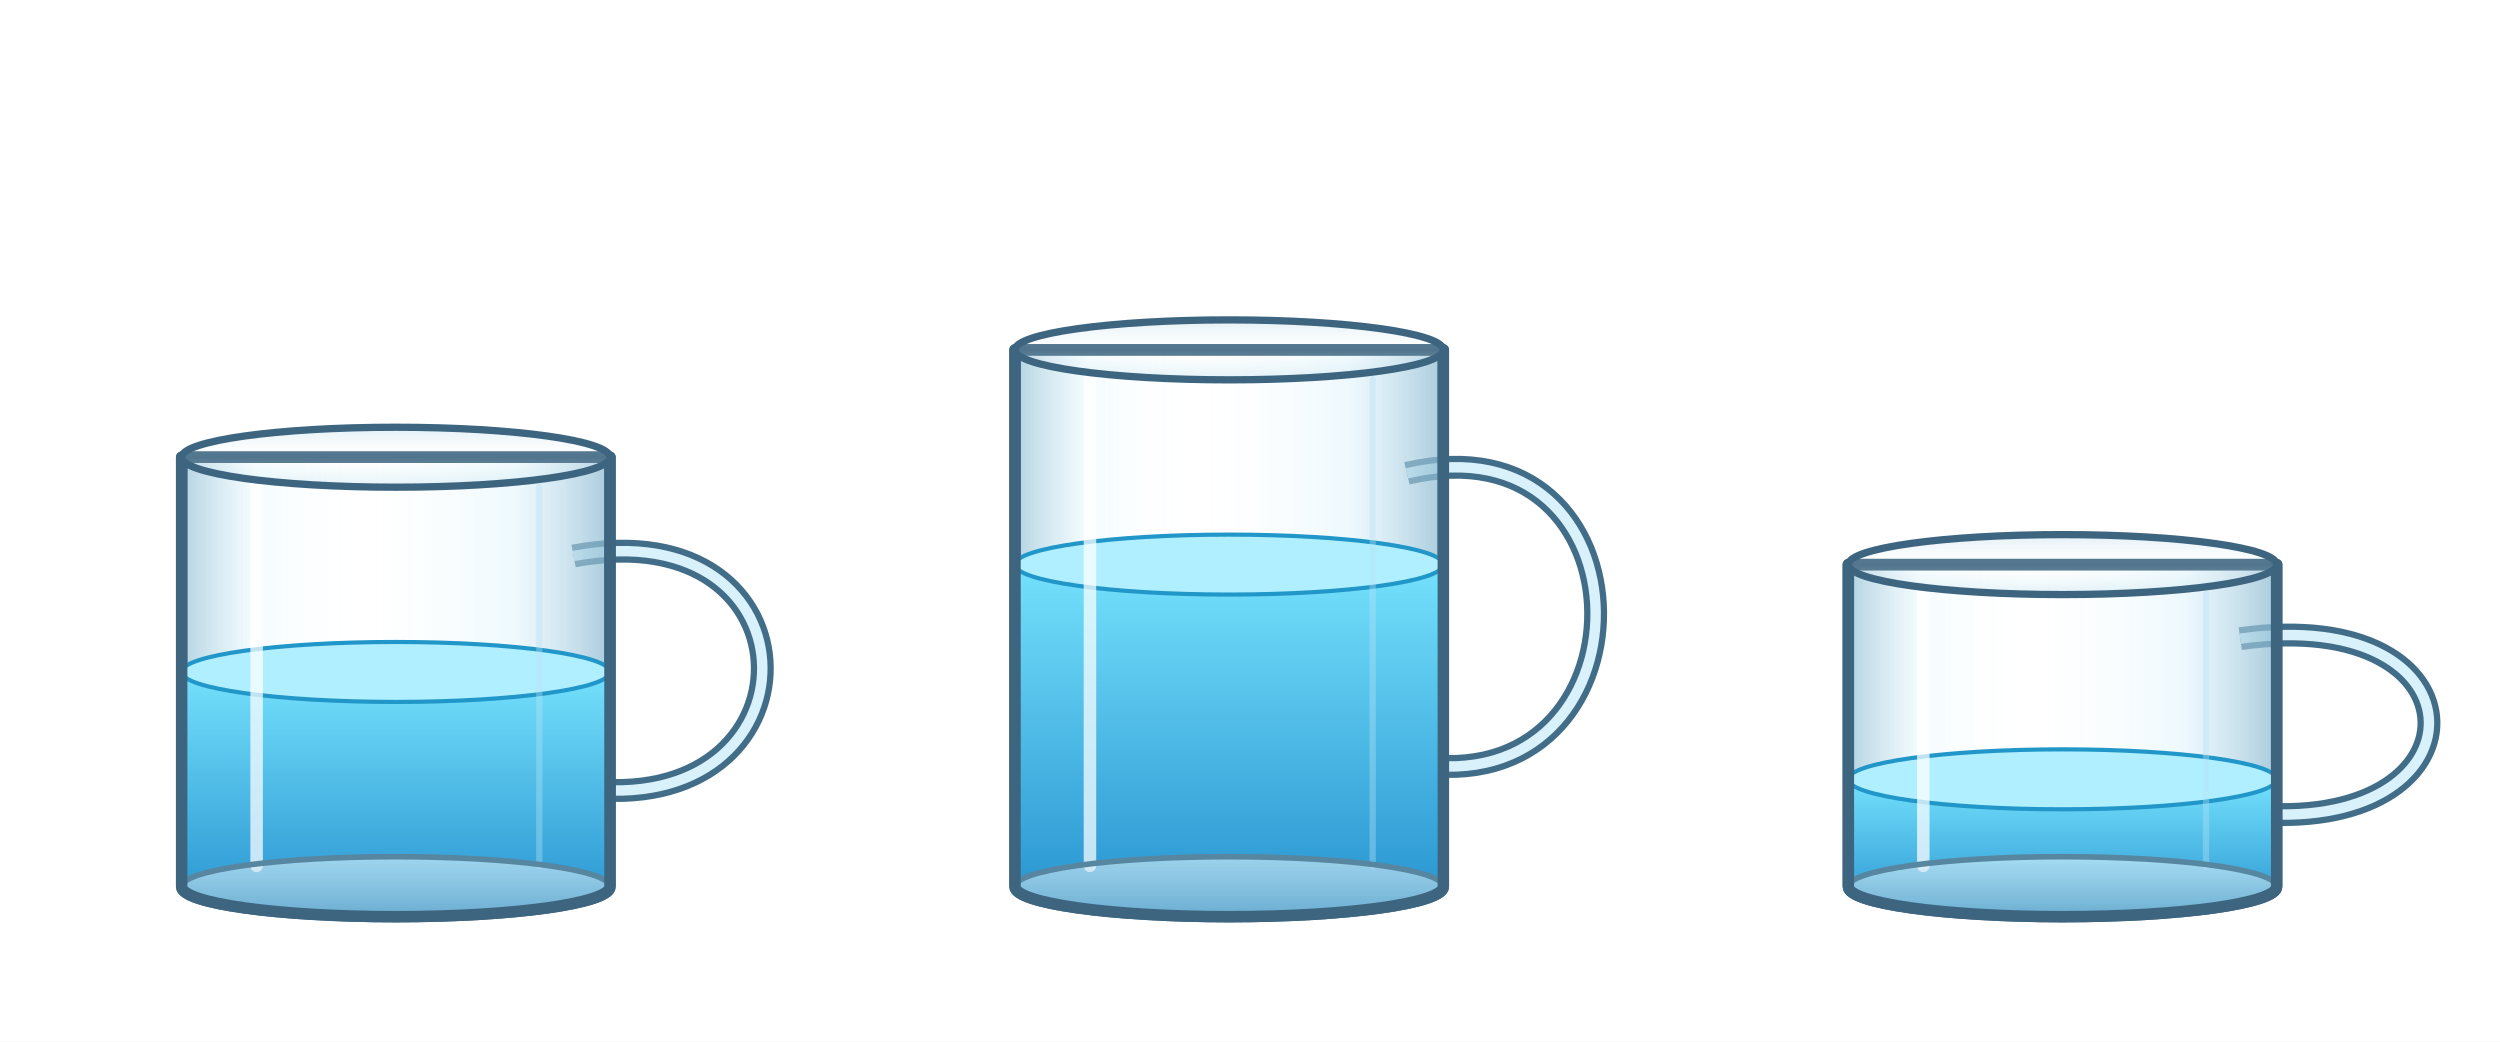
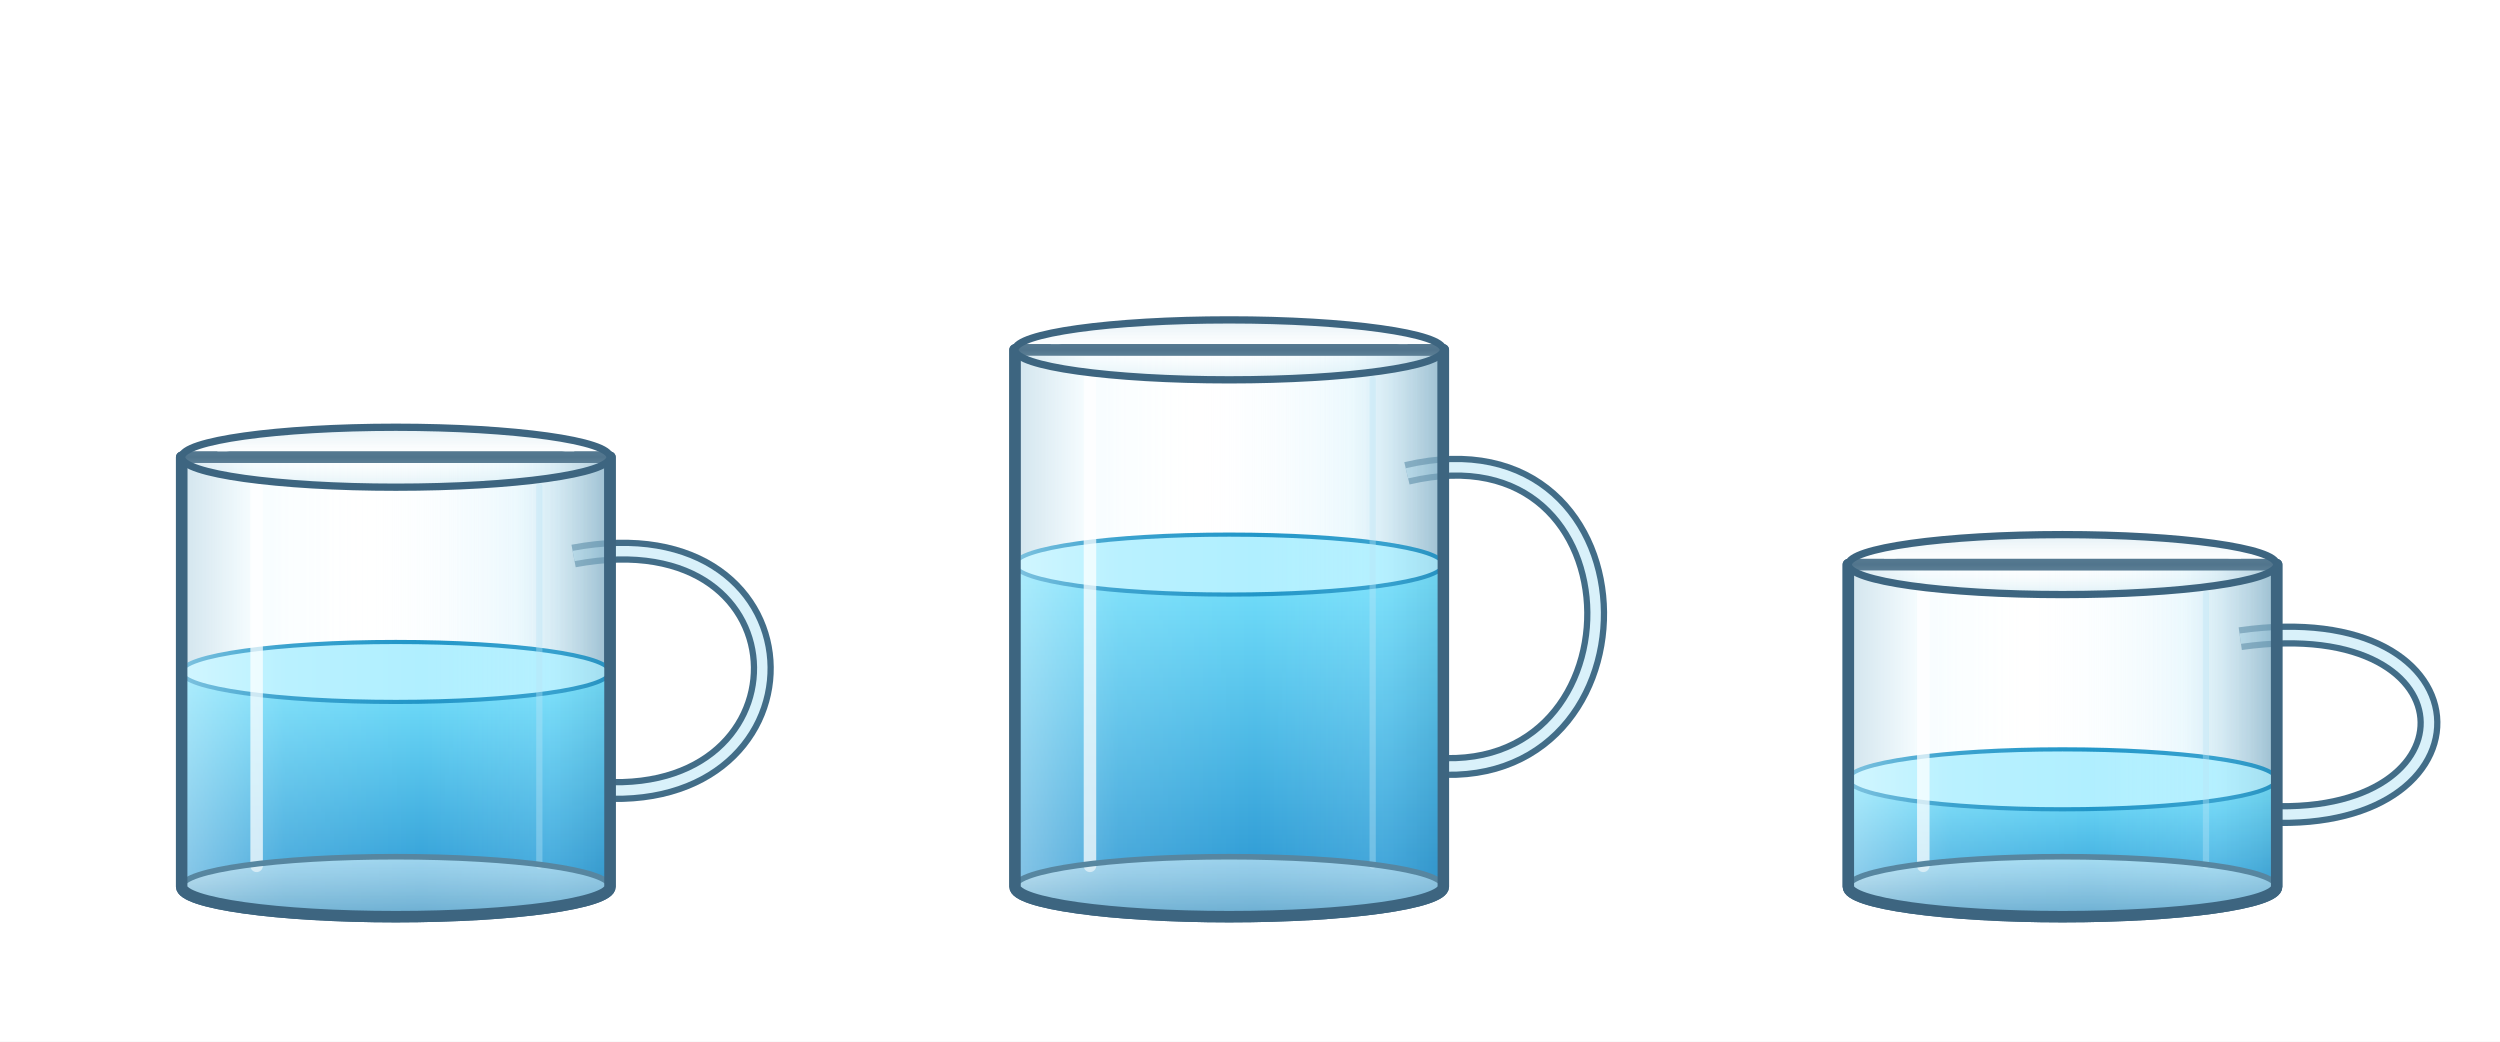
<svg xmlns="http://www.w3.org/2000/svg" width="1200" height="500" viewBox="0 0 1200 500">
  <defs>
    <linearGradient id="glass">
      <stop stop-color="#91bfd5" stop-opacity=".7" />
      <stop offset=".17" stop-color="#eafaff" stop-opacity=".5" />
      <stop offset=".43" stop-color="white" stop-opacity=".12" />
      <stop offset=".78" stop-color="#d8f2fc" stop-opacity=".45" />
      <stop offset="1" stop-color="#8bb9d0" stop-opacity=".75" />
    </linearGradient>
    <linearGradient id="water" x2="0" y2="1">
      <stop stop-color="#74e1fc" />
      <stop offset="1" stop-color="#238fce" />
    </linearGradient>
    <linearGradient id="baseGlass" x2="0" y2="1">
      <stop stop-color="#f1fcff" stop-opacity=".55" />
      <stop offset="1" stop-color="#86b8d0" stop-opacity=".7" />
    </linearGradient>
    <linearGradient id="rim" x2="0" y2="1">
      <stop stop-color="#9cc9dc" stop-opacity=".3" />
      <stop offset=".5" stop-color="white" stop-opacity=".1" />
      <stop offset="1" stop-color="#bce0ed" stop-opacity=".45" />
    </linearGradient>
+     <linearGradient id="brillo">
+       <stop stop-color="white" stop-opacity=".42" />
+       <stop offset=".24" stop-color="white" stop-opacity=".12" />
+       <stop offset=".56" stop-color="white" stop-opacity="0" />
+       <stop offset=".86" stop-color="#d6f5ff" stop-opacity=".12" />
+       <stop offset="1" stop-color="#456f89" stop-opacity=".14" />
+     </linearGradient>
  </defs>
  <rect width="1200" height="500" fill="white" />
  <defs>
    <clipPath id="body0">
      <path d="M87.203,425.608 L87.203,423.461 L87.203,421.314 L87.203,419.166 L87.203,417.019 L87.203,414.872 L87.203,412.725 L87.203,410.577 L87.203,408.43 L87.203,406.283 L87.203,404.135 L87.203,401.988 L87.203,399.841 L87.203,397.693 L87.203,395.546 L87.203,393.399 L87.203,391.252 L87.203,389.104 L87.203,386.957 L87.203,384.81 L87.203,382.662 L87.203,380.515 L87.203,378.368 L87.203,376.221 L87.203,374.073 L87.203,371.926 L87.203,369.779 L87.203,367.631 L87.203,365.484 L87.203,363.337 L87.203,361.189 L87.203,359.042 L87.203,356.895 L87.203,354.748 L87.203,352.6 L87.203,350.453 L87.203,348.306 L87.203,346.158 L87.203,344.011 L87.203,341.864 L87.203,339.716 L87.203,337.569 L87.203,335.422 L87.203,333.274 L87.203,331.127 L87.203,328.98 L87.203,326.833 L87.203,324.685 L87.203,322.538 L87.203,320.391 L87.203,318.243 L87.203,316.096 L87.203,313.949 L87.203,311.802 L87.203,309.654 L87.203,307.507 L87.203,305.36 L87.203,303.212 L87.203,301.065 L87.203,298.918 L87.203,296.771 L87.203,294.623 L87.203,292.476 L87.203,290.329 L87.203,288.181 L87.203,286.034 L87.203,283.887 L87.203,281.739 L87.203,279.592 L87.203,277.445 L87.203,275.298 L87.203,273.15 L87.203,271.003 L87.203,268.856 L87.203,266.708 L87.203,264.561 L87.203,262.414 L87.203,260.266 L87.203,258.119 L87.203,255.972 L87.203,253.825 L87.203,251.677 L87.203,249.53 L87.203,247.383 L87.203,245.235 L87.203,243.088 L87.203,240.941 L87.203,238.793 L87.203,236.646 L87.203,234.499 L87.203,232.351 L87.203,230.204 L87.203,228.057 L87.203,225.91 L87.203,223.762 L87.203,221.615 L87.203,219.468 L292.797,219.468 L292.797,221.615 L292.797,223.762 L292.797,225.91 L292.797,228.057 L292.797,230.204 L292.797,232.351 L292.797,234.499 L292.797,236.646 L292.797,238.793 L292.797,240.941 L292.797,243.088 L292.797,245.235 L292.797,247.383 L292.797,249.53 L292.797,251.677 L292.797,253.825 L292.797,255.972 L292.797,258.119 L292.797,260.266 L292.797,262.414 L292.797,264.561 L292.797,266.708 L292.797,268.856 L292.797,271.003 L292.797,273.15 L292.797,275.298 L292.797,277.445 L292.797,279.592 L292.797,281.739 L292.797,283.887 L292.797,286.034 L292.797,288.181 L292.797,290.329 L292.797,292.476 L292.797,294.623 L292.797,296.771 L292.797,298.918 L292.797,301.065 L292.797,303.212 L292.797,305.36 L292.797,307.507 L292.797,309.654 L292.797,311.802 L292.797,313.949 L292.797,316.096 L292.797,318.243 L292.797,320.391 L292.797,322.538 L292.797,324.685 L292.797,326.833 L292.797,328.98 L292.797,331.127 L292.797,333.274 L292.797,335.422 L292.797,337.569 L292.797,339.716 L292.797,341.864 L292.797,344.011 L292.797,346.158 L292.797,348.306 L292.797,350.453 L292.797,352.6 L292.797,354.748 L292.797,356.895 L292.797,359.042 L292.797,361.189 L292.797,363.337 L292.797,365.484 L292.797,367.631 L292.797,369.779 L292.797,371.926 L292.797,374.073 L292.797,376.221 L292.797,378.368 L292.797,380.515 L292.797,382.662 L292.797,384.81 L292.797,386.957 L292.797,389.104 L292.797,391.252 L292.797,393.399 L292.797,395.546 L292.797,397.693 L292.797,399.841 L292.797,401.988 L292.797,404.135 L292.797,406.283 L292.797,408.43 L292.797,410.577 L292.797,412.725 L292.797,414.872 L292.797,417.019 L292.797,419.166 L292.797,421.314 L292.797,423.461 L292.797,425.608 A102.797,14.392 0 0 1 87.203,425.608 Z" />
    </clipPath>
  </defs>
  <path d="M275.322,266.88 C395.594,244.205 395.594,394.687 278.406,378.196" fill="none" stroke="#426d88" stroke-width="11" />
  <path d="M275.322,266.88 C395.594,244.205 395.594,394.687 278.406,378.196" fill="none" stroke="#d9f1fa" stroke-width="5" />
  <path d="M87.203,425.608 L87.203,423.461 L87.203,421.314 L87.203,419.166 L87.203,417.019 L87.203,414.872 L87.203,412.725 L87.203,410.577 L87.203,408.43 L87.203,406.283 L87.203,404.135 L87.203,401.988 L87.203,399.841 L87.203,397.693 L87.203,395.546 L87.203,393.399 L87.203,391.252 L87.203,389.104 L87.203,386.957 L87.203,384.81 L87.203,382.662 L87.203,380.515 L87.203,378.368 L87.203,376.221 L87.203,374.073 L87.203,371.926 L87.203,369.779 L87.203,367.631 L87.203,365.484 L87.203,363.337 L87.203,361.189 L87.203,359.042 L87.203,356.895 L87.203,354.748 L87.203,352.6 L87.203,350.453 L87.203,348.306 L87.203,346.158 L87.203,344.011 L87.203,341.864 L87.203,339.716 L87.203,337.569 L87.203,335.422 L87.203,333.274 L87.203,331.127 L87.203,328.98 L87.203,326.833 L87.203,324.685 L87.203,322.538 L87.203,320.391 L87.203,318.243 L87.203,316.096 L87.203,313.949 L87.203,311.802 L87.203,309.654 L87.203,307.507 L87.203,305.36 L87.203,303.212 L87.203,301.065 L87.203,298.918 L87.203,296.771 L87.203,294.623 L87.203,292.476 L87.203,290.329 L87.203,288.181 L87.203,286.034 L87.203,283.887 L87.203,281.739 L87.203,279.592 L87.203,277.445 L87.203,275.298 L87.203,273.15 L87.203,271.003 L87.203,268.856 L87.203,266.708 L87.203,264.561 L87.203,262.414 L87.203,260.266 L87.203,258.119 L87.203,255.972 L87.203,253.825 L87.203,251.677 L87.203,249.53 L87.203,247.383 L87.203,245.235 L87.203,243.088 L87.203,240.941 L87.203,238.793 L87.203,236.646 L87.203,234.499 L87.203,232.351 L87.203,230.204 L87.203,228.057 L87.203,225.91 L87.203,223.762 L87.203,221.615 L87.203,219.468 L292.797,219.468 L292.797,221.615 L292.797,223.762 L292.797,225.91 L292.797,228.057 L292.797,230.204 L292.797,232.351 L292.797,234.499 L292.797,236.646 L292.797,238.793 L292.797,240.941 L292.797,243.088 L292.797,245.235 L292.797,247.383 L292.797,249.53 L292.797,251.677 L292.797,253.825 L292.797,255.972 L292.797,258.119 L292.797,260.266 L292.797,262.414 L292.797,264.561 L292.797,266.708 L292.797,268.856 L292.797,271.003 L292.797,273.15 L292.797,275.298 L292.797,277.445 L292.797,279.592 L292.797,281.739 L292.797,283.887 L292.797,286.034 L292.797,288.181 L292.797,290.329 L292.797,292.476 L292.797,294.623 L292.797,296.771 L292.797,298.918 L292.797,301.065 L292.797,303.212 L292.797,305.36 L292.797,307.507 L292.797,309.654 L292.797,311.802 L292.797,313.949 L292.797,316.096 L292.797,318.243 L292.797,320.391 L292.797,322.538 L292.797,324.685 L292.797,326.833 L292.797,328.98 L292.797,331.127 L292.797,333.274 L292.797,335.422 L292.797,337.569 L292.797,339.716 L292.797,341.864 L292.797,344.011 L292.797,346.158 L292.797,348.306 L292.797,350.453 L292.797,352.6 L292.797,354.748 L292.797,356.895 L292.797,359.042 L292.797,361.189 L292.797,363.337 L292.797,365.484 L292.797,367.631 L292.797,369.779 L292.797,371.926 L292.797,374.073 L292.797,376.221 L292.797,378.368 L292.797,380.515 L292.797,382.662 L292.797,384.81 L292.797,386.957 L292.797,389.104 L292.797,391.252 L292.797,393.399 L292.797,395.546 L292.797,397.693 L292.797,399.841 L292.797,401.988 L292.797,404.135 L292.797,406.283 L292.797,408.43 L292.797,410.577 L292.797,412.725 L292.797,414.872 L292.797,417.019 L292.797,419.166 L292.797,421.314 L292.797,423.461 L292.797,425.608 A102.797,14.392 0 0 1 87.203,425.608 Z" fill="url(#glass)" stroke="#3d6580" stroke-width="5.5" stroke-linejoin="round" />
  <g clip-path="url(#body0)">
    <rect x="0" y="322.538" width="400" height="121.462" fill="url(#water)" />
    <ellipse cx="190" cy="322.538" rx="102.797" ry="14.392" fill="#b0efff" stroke="#2196c8" stroke-width="2" />
    <path d="M123.182 231.468 L123.182 415.608" stroke="white" stroke-opacity=".72" stroke-width="6" stroke-linecap="round" />
    <path d="M258.874 233.468 L258.874 415.608" stroke="#b5e3f6" stroke-opacity=".38" stroke-width="3" stroke-linecap="round" />
  </g>
+   <g aria-hidden="true" clip-path="url(#body0)">
+     <rect x="87.203" y="219.468" width="205.594" height="220.532" fill="url(#brillo)" />
+   </g>
+   <path d="M105.706,216.589 A86.35,9.354 0 0 1 274.294,216.589" fill="none" stroke="white" stroke-opacity=".9" stroke-width="2.8" stroke-linecap="round" />
  <ellipse data-base="true" cx="190" cy="425.608" rx="102.797" ry="14.392" fill="url(#baseGlass)" stroke="#5786a0" stroke-width="2.7" />
  <path d="M87.203,425.608 L87.203,423.461 L87.203,421.314 L87.203,419.166 L87.203,417.019 L87.203,414.872 L87.203,412.725 L87.203,410.577 L87.203,408.43 L87.203,406.283 L87.203,404.135 L87.203,401.988 L87.203,399.841 L87.203,397.693 L87.203,395.546 L87.203,393.399 L87.203,391.252 L87.203,389.104 L87.203,386.957 L87.203,384.81 L87.203,382.662 L87.203,380.515 L87.203,378.368 L87.203,376.221 L87.203,374.073 L87.203,371.926 L87.203,369.779 L87.203,367.631 L87.203,365.484 L87.203,363.337 L87.203,361.189 L87.203,359.042 L87.203,356.895 L87.203,354.748 L87.203,352.6 L87.203,350.453 L87.203,348.306 L87.203,346.158 L87.203,344.011 L87.203,341.864 L87.203,339.716 L87.203,337.569 L87.203,335.422 L87.203,333.274 L87.203,331.127 L87.203,328.98 L87.203,326.833 L87.203,324.685 L87.203,322.538 L87.203,320.391 L87.203,318.243 L87.203,316.096 L87.203,313.949 L87.203,311.802 L87.203,309.654 L87.203,307.507 L87.203,305.36 L87.203,303.212 L87.203,301.065 L87.203,298.918 L87.203,296.771 L87.203,294.623 L87.203,292.476 L87.203,290.329 L87.203,288.181 L87.203,286.034 L87.203,283.887 L87.203,281.739 L87.203,279.592 L87.203,277.445 L87.203,275.298 L87.203,273.15 L87.203,271.003 L87.203,268.856 L87.203,266.708 L87.203,264.561 L87.203,262.414 L87.203,260.266 L87.203,258.119 L87.203,255.972 L87.203,253.825 L87.203,251.677 L87.203,249.53 L87.203,247.383 L87.203,245.235 L87.203,243.088 L87.203,240.941 L87.203,238.793 L87.203,236.646 L87.203,234.499 L87.203,232.351 L87.203,230.204 L87.203,228.057 L87.203,225.91 L87.203,223.762 L87.203,221.615 L87.203,219.468 L292.797,219.468 L292.797,221.615 L292.797,223.762 L292.797,225.91 L292.797,228.057 L292.797,230.204 L292.797,232.351 L292.797,234.499 L292.797,236.646 L292.797,238.793 L292.797,240.941 L292.797,243.088 L292.797,245.235 L292.797,247.383 L292.797,249.53 L292.797,251.677 L292.797,253.825 L292.797,255.972 L292.797,258.119 L292.797,260.266 L292.797,262.414 L292.797,264.561 L292.797,266.708 L292.797,268.856 L292.797,271.003 L292.797,273.15 L292.797,275.298 L292.797,277.445 L292.797,279.592 L292.797,281.739 L292.797,283.887 L292.797,286.034 L292.797,288.181 L292.797,290.329 L292.797,292.476 L292.797,294.623 L292.797,296.771 L292.797,298.918 L292.797,301.065 L292.797,303.212 L292.797,305.36 L292.797,307.507 L292.797,309.654 L292.797,311.802 L292.797,313.949 L292.797,316.096 L292.797,318.243 L292.797,320.391 L292.797,322.538 L292.797,324.685 L292.797,326.833 L292.797,328.98 L292.797,331.127 L292.797,333.274 L292.797,335.422 L292.797,337.569 L292.797,339.716 L292.797,341.864 L292.797,344.011 L292.797,346.158 L292.797,348.306 L292.797,350.453 L292.797,352.6 L292.797,354.748 L292.797,356.895 L292.797,359.042 L292.797,361.189 L292.797,363.337 L292.797,365.484 L292.797,367.631 L292.797,369.779 L292.797,371.926 L292.797,374.073 L292.797,376.221 L292.797,378.368 L292.797,380.515 L292.797,382.662 L292.797,384.81 L292.797,386.957 L292.797,389.104 L292.797,391.252 L292.797,393.399 L292.797,395.546 L292.797,397.693 L292.797,399.841 L292.797,401.988 L292.797,404.135 L292.797,406.283 L292.797,408.43 L292.797,410.577 L292.797,412.725 L292.797,414.872 L292.797,417.019 L292.797,419.166 L292.797,421.314 L292.797,423.461 L292.797,425.608 A102.797,14.392 0 0 1 87.203,425.608 Z" fill="none" stroke="#3d6580" stroke-width="5.5" stroke-linejoin="round" />
  <ellipse cx="190" cy="219.468" rx="102.797" ry="14.392" fill="url(#rim)" stroke="#3d6580" stroke-width="3.5" />
  <defs>
    <clipPath id="body1">
      <path d="M487.203,425.608 L487.203,422.924 L487.203,420.24 L487.203,417.556 L487.203,414.872 L487.203,412.188 L487.203,409.504 L487.203,406.82 L487.203,404.135 L487.203,401.451 L487.203,398.767 L487.203,396.083 L487.203,393.399 L487.203,390.715 L487.203,388.031 L487.203,385.346 L487.203,382.662 L487.203,379.978 L487.203,377.294 L487.203,374.61 L487.203,371.926 L487.203,369.242 L487.203,366.558 L487.203,363.874 L487.203,361.189 L487.203,358.505 L487.203,355.821 L487.203,353.137 L487.203,350.453 L487.203,347.769 L487.203,345.085 L487.203,342.401 L487.203,339.716 L487.203,337.032 L487.203,334.348 L487.203,331.664 L487.203,328.98 L487.203,326.296 L487.203,323.612 L487.203,320.928 L487.203,318.243 L487.203,315.559 L487.203,312.875 L487.203,310.191 L487.203,307.507 L487.203,304.823 L487.203,302.139 L487.203,299.455 L487.203,296.771 L487.203,294.086 L487.203,291.402 L487.203,288.718 L487.203,286.034 L487.203,283.35 L487.203,280.666 L487.203,277.982 L487.203,275.298 L487.203,272.613 L487.203,269.929 L487.203,267.245 L487.203,264.561 L487.203,261.877 L487.203,259.193 L487.203,256.509 L487.203,253.825 L487.203,251.14 L487.203,248.456 L487.203,245.772 L487.203,243.088 L487.203,240.404 L487.203,237.72 L487.203,235.036 L487.203,232.351 L487.203,229.667 L487.203,226.983 L487.203,224.299 L487.203,221.615 L487.203,218.931 L487.203,216.247 L487.203,213.563 L487.203,210.879 L487.203,208.194 L487.203,205.51 L487.203,202.826 L487.203,200.142 L487.203,197.458 L487.203,194.774 L487.203,192.09 L487.203,189.405 L487.203,186.721 L487.203,184.037 L487.203,181.353 L487.203,178.669 L487.203,175.985 L487.203,173.301 L487.203,170.617 L487.203,167.933 L692.797,167.933 L692.797,170.617 L692.797,173.301 L692.797,175.985 L692.797,178.669 L692.797,181.353 L692.797,184.037 L692.797,186.721 L692.797,189.405 L692.797,192.09 L692.797,194.774 L692.797,197.458 L692.797,200.142 L692.797,202.826 L692.797,205.51 L692.797,208.194 L692.797,210.879 L692.797,213.563 L692.797,216.247 L692.797,218.931 L692.797,221.615 L692.797,224.299 L692.797,226.983 L692.797,229.667 L692.797,232.351 L692.797,235.036 L692.797,237.72 L692.797,240.404 L692.797,243.088 L692.797,245.772 L692.797,248.456 L692.797,251.14 L692.797,253.825 L692.797,256.509 L692.797,259.193 L692.797,261.877 L692.797,264.561 L692.797,267.245 L692.797,269.929 L692.797,272.613 L692.797,275.298 L692.797,277.982 L692.797,280.666 L692.797,283.35 L692.797,286.034 L692.797,288.718 L692.797,291.402 L692.797,294.086 L692.797,296.771 L692.797,299.455 L692.797,302.139 L692.797,304.823 L692.797,307.507 L692.797,310.191 L692.797,312.875 L692.797,315.559 L692.797,318.243 L692.797,320.928 L692.797,323.612 L692.797,326.296 L692.797,328.98 L692.797,331.664 L692.797,334.348 L692.797,337.032 L692.797,339.716 L692.797,342.401 L692.797,345.085 L692.797,347.769 L692.797,350.453 L692.797,353.137 L692.797,355.821 L692.797,358.505 L692.797,361.189 L692.797,363.874 L692.797,366.558 L692.797,369.242 L692.797,371.926 L692.797,374.61 L692.797,377.294 L692.797,379.978 L692.797,382.662 L692.797,385.346 L692.797,388.031 L692.797,390.715 L692.797,393.399 L692.797,396.083 L692.797,398.767 L692.797,401.451 L692.797,404.135 L692.797,406.82 L692.797,409.504 L692.797,412.188 L692.797,414.872 L692.797,417.556 L692.797,420.24 L692.797,422.924 L692.797,425.608 A102.797,14.392 0 0 1 487.203,425.608 Z" />
    </clipPath>
  </defs>
  <path d="M675.322,227.198 C795.594,198.854 795.594,386.957 678.406,366.343" fill="none" stroke="#426d88" stroke-width="11" />
  <path d="M675.322,227.198 C795.594,198.854 795.594,386.957 678.406,366.343" fill="none" stroke="#d9f1fa" stroke-width="5" />
  <path d="M487.203,425.608 L487.203,422.924 L487.203,420.24 L487.203,417.556 L487.203,414.872 L487.203,412.188 L487.203,409.504 L487.203,406.82 L487.203,404.135 L487.203,401.451 L487.203,398.767 L487.203,396.083 L487.203,393.399 L487.203,390.715 L487.203,388.031 L487.203,385.346 L487.203,382.662 L487.203,379.978 L487.203,377.294 L487.203,374.61 L487.203,371.926 L487.203,369.242 L487.203,366.558 L487.203,363.874 L487.203,361.189 L487.203,358.505 L487.203,355.821 L487.203,353.137 L487.203,350.453 L487.203,347.769 L487.203,345.085 L487.203,342.401 L487.203,339.716 L487.203,337.032 L487.203,334.348 L487.203,331.664 L487.203,328.98 L487.203,326.296 L487.203,323.612 L487.203,320.928 L487.203,318.243 L487.203,315.559 L487.203,312.875 L487.203,310.191 L487.203,307.507 L487.203,304.823 L487.203,302.139 L487.203,299.455 L487.203,296.771 L487.203,294.086 L487.203,291.402 L487.203,288.718 L487.203,286.034 L487.203,283.35 L487.203,280.666 L487.203,277.982 L487.203,275.298 L487.203,272.613 L487.203,269.929 L487.203,267.245 L487.203,264.561 L487.203,261.877 L487.203,259.193 L487.203,256.509 L487.203,253.825 L487.203,251.14 L487.203,248.456 L487.203,245.772 L487.203,243.088 L487.203,240.404 L487.203,237.72 L487.203,235.036 L487.203,232.351 L487.203,229.667 L487.203,226.983 L487.203,224.299 L487.203,221.615 L487.203,218.931 L487.203,216.247 L487.203,213.563 L487.203,210.879 L487.203,208.194 L487.203,205.51 L487.203,202.826 L487.203,200.142 L487.203,197.458 L487.203,194.774 L487.203,192.09 L487.203,189.405 L487.203,186.721 L487.203,184.037 L487.203,181.353 L487.203,178.669 L487.203,175.985 L487.203,173.301 L487.203,170.617 L487.203,167.933 L692.797,167.933 L692.797,170.617 L692.797,173.301 L692.797,175.985 L692.797,178.669 L692.797,181.353 L692.797,184.037 L692.797,186.721 L692.797,189.405 L692.797,192.09 L692.797,194.774 L692.797,197.458 L692.797,200.142 L692.797,202.826 L692.797,205.51 L692.797,208.194 L692.797,210.879 L692.797,213.563 L692.797,216.247 L692.797,218.931 L692.797,221.615 L692.797,224.299 L692.797,226.983 L692.797,229.667 L692.797,232.351 L692.797,235.036 L692.797,237.72 L692.797,240.404 L692.797,243.088 L692.797,245.772 L692.797,248.456 L692.797,251.14 L692.797,253.825 L692.797,256.509 L692.797,259.193 L692.797,261.877 L692.797,264.561 L692.797,267.245 L692.797,269.929 L692.797,272.613 L692.797,275.298 L692.797,277.982 L692.797,280.666 L692.797,283.35 L692.797,286.034 L692.797,288.718 L692.797,291.402 L692.797,294.086 L692.797,296.771 L692.797,299.455 L692.797,302.139 L692.797,304.823 L692.797,307.507 L692.797,310.191 L692.797,312.875 L692.797,315.559 L692.797,318.243 L692.797,320.928 L692.797,323.612 L692.797,326.296 L692.797,328.98 L692.797,331.664 L692.797,334.348 L692.797,337.032 L692.797,339.716 L692.797,342.401 L692.797,345.085 L692.797,347.769 L692.797,350.453 L692.797,353.137 L692.797,355.821 L692.797,358.505 L692.797,361.189 L692.797,363.874 L692.797,366.558 L692.797,369.242 L692.797,371.926 L692.797,374.61 L692.797,377.294 L692.797,379.978 L692.797,382.662 L692.797,385.346 L692.797,388.031 L692.797,390.715 L692.797,393.399 L692.797,396.083 L692.797,398.767 L692.797,401.451 L692.797,404.135 L692.797,406.82 L692.797,409.504 L692.797,412.188 L692.797,414.872 L692.797,417.556 L692.797,420.24 L692.797,422.924 L692.797,425.608 A102.797,14.392 0 0 1 487.203,425.608 Z" fill="url(#glass)" stroke="#3d6580" stroke-width="5.5" stroke-linejoin="round" />
  <g clip-path="url(#body1)">
    <rect x="400" y="271.003" width="400" height="172.997" fill="url(#water)" />
    <ellipse cx="590" cy="271.003" rx="102.797" ry="14.392" fill="#b0efff" stroke="#2196c8" stroke-width="2" />
    <path d="M523.182 179.933 L523.182 415.608" stroke="white" stroke-opacity=".72" stroke-width="6" stroke-linecap="round" />
    <path d="M658.874 181.933 L658.874 415.608" stroke="#b5e3f6" stroke-opacity=".38" stroke-width="3" stroke-linecap="round" />
  </g>
+   <g aria-hidden="true" clip-path="url(#body1)">
+     <rect x="487.203" y="167.933" width="205.594" height="272.067" fill="url(#brillo)" />
+   </g>
+   <path d="M505.706,165.054 A86.35,9.354 0 0 1 674.294,165.054" fill="none" stroke="white" stroke-opacity=".9" stroke-width="2.8" stroke-linecap="round" />
  <ellipse data-base="true" cx="590" cy="425.608" rx="102.797" ry="14.392" fill="url(#baseGlass)" stroke="#5786a0" stroke-width="2.7" />
  <path d="M487.203,425.608 L487.203,422.924 L487.203,420.24 L487.203,417.556 L487.203,414.872 L487.203,412.188 L487.203,409.504 L487.203,406.82 L487.203,404.135 L487.203,401.451 L487.203,398.767 L487.203,396.083 L487.203,393.399 L487.203,390.715 L487.203,388.031 L487.203,385.346 L487.203,382.662 L487.203,379.978 L487.203,377.294 L487.203,374.61 L487.203,371.926 L487.203,369.242 L487.203,366.558 L487.203,363.874 L487.203,361.189 L487.203,358.505 L487.203,355.821 L487.203,353.137 L487.203,350.453 L487.203,347.769 L487.203,345.085 L487.203,342.401 L487.203,339.716 L487.203,337.032 L487.203,334.348 L487.203,331.664 L487.203,328.98 L487.203,326.296 L487.203,323.612 L487.203,320.928 L487.203,318.243 L487.203,315.559 L487.203,312.875 L487.203,310.191 L487.203,307.507 L487.203,304.823 L487.203,302.139 L487.203,299.455 L487.203,296.771 L487.203,294.086 L487.203,291.402 L487.203,288.718 L487.203,286.034 L487.203,283.35 L487.203,280.666 L487.203,277.982 L487.203,275.298 L487.203,272.613 L487.203,269.929 L487.203,267.245 L487.203,264.561 L487.203,261.877 L487.203,259.193 L487.203,256.509 L487.203,253.825 L487.203,251.14 L487.203,248.456 L487.203,245.772 L487.203,243.088 L487.203,240.404 L487.203,237.72 L487.203,235.036 L487.203,232.351 L487.203,229.667 L487.203,226.983 L487.203,224.299 L487.203,221.615 L487.203,218.931 L487.203,216.247 L487.203,213.563 L487.203,210.879 L487.203,208.194 L487.203,205.51 L487.203,202.826 L487.203,200.142 L487.203,197.458 L487.203,194.774 L487.203,192.09 L487.203,189.405 L487.203,186.721 L487.203,184.037 L487.203,181.353 L487.203,178.669 L487.203,175.985 L487.203,173.301 L487.203,170.617 L487.203,167.933 L692.797,167.933 L692.797,170.617 L692.797,173.301 L692.797,175.985 L692.797,178.669 L692.797,181.353 L692.797,184.037 L692.797,186.721 L692.797,189.405 L692.797,192.09 L692.797,194.774 L692.797,197.458 L692.797,200.142 L692.797,202.826 L692.797,205.51 L692.797,208.194 L692.797,210.879 L692.797,213.563 L692.797,216.247 L692.797,218.931 L692.797,221.615 L692.797,224.299 L692.797,226.983 L692.797,229.667 L692.797,232.351 L692.797,235.036 L692.797,237.72 L692.797,240.404 L692.797,243.088 L692.797,245.772 L692.797,248.456 L692.797,251.14 L692.797,253.825 L692.797,256.509 L692.797,259.193 L692.797,261.877 L692.797,264.561 L692.797,267.245 L692.797,269.929 L692.797,272.613 L692.797,275.298 L692.797,277.982 L692.797,280.666 L692.797,283.35 L692.797,286.034 L692.797,288.718 L692.797,291.402 L692.797,294.086 L692.797,296.771 L692.797,299.455 L692.797,302.139 L692.797,304.823 L692.797,307.507 L692.797,310.191 L692.797,312.875 L692.797,315.559 L692.797,318.243 L692.797,320.928 L692.797,323.612 L692.797,326.296 L692.797,328.98 L692.797,331.664 L692.797,334.348 L692.797,337.032 L692.797,339.716 L692.797,342.401 L692.797,345.085 L692.797,347.769 L692.797,350.453 L692.797,353.137 L692.797,355.821 L692.797,358.505 L692.797,361.189 L692.797,363.874 L692.797,366.558 L692.797,369.242 L692.797,371.926 L692.797,374.61 L692.797,377.294 L692.797,379.978 L692.797,382.662 L692.797,385.346 L692.797,388.031 L692.797,390.715 L692.797,393.399 L692.797,396.083 L692.797,398.767 L692.797,401.451 L692.797,404.135 L692.797,406.82 L692.797,409.504 L692.797,412.188 L692.797,414.872 L692.797,417.556 L692.797,420.24 L692.797,422.924 L692.797,425.608 A102.797,14.392 0 0 1 487.203,425.608 Z" fill="none" stroke="#3d6580" stroke-width="5.5" stroke-linejoin="round" />
  <ellipse cx="590" cy="167.933" rx="102.797" ry="14.392" fill="url(#rim)" stroke="#3d6580" stroke-width="3.5" />
  <defs>
    <clipPath id="body2">
      <path d="M887.203,425.608 L887.203,423.998 L887.203,422.387 L887.203,420.777 L887.203,419.166 L887.203,417.556 L887.203,415.945 L887.203,414.335 L887.203,412.725 L887.203,411.114 L887.203,409.504 L887.203,407.893 L887.203,406.283 L887.203,404.672 L887.203,403.062 L887.203,401.451 L887.203,399.841 L887.203,398.23 L887.203,396.62 L887.203,395.009 L887.203,393.399 L887.203,391.788 L887.203,390.178 L887.203,388.567 L887.203,386.957 L887.203,385.346 L887.203,383.736 L887.203,382.126 L887.203,380.515 L887.203,378.905 L887.203,377.294 L887.203,375.684 L887.203,374.073 L887.203,372.463 L887.203,370.852 L887.203,369.242 L887.203,367.631 L887.203,366.021 L887.203,364.41 L887.203,362.8 L887.203,361.189 L887.203,359.579 L887.203,357.969 L887.203,356.358 L887.203,354.748 L887.203,353.137 L887.203,351.527 L887.203,349.916 L887.203,348.306 L887.203,346.695 L887.203,345.085 L887.203,343.474 L887.203,341.864 L887.203,340.253 L887.203,338.643 L887.203,337.032 L887.203,335.422 L887.203,333.811 L887.203,332.201 L887.203,330.59 L887.203,328.98 L887.203,327.37 L887.203,325.759 L887.203,324.149 L887.203,322.538 L887.203,320.928 L887.203,319.317 L887.203,317.707 L887.203,316.096 L887.203,314.486 L887.203,312.875 L887.203,311.265 L887.203,309.654 L887.203,308.044 L887.203,306.433 L887.203,304.823 L887.203,303.212 L887.203,301.602 L887.203,299.991 L887.203,298.381 L887.203,296.771 L887.203,295.16 L887.203,293.55 L887.203,291.939 L887.203,290.329 L887.203,288.718 L887.203,287.108 L887.203,285.497 L887.203,283.887 L887.203,282.276 L887.203,280.666 L887.203,279.055 L887.203,277.445 L887.203,275.834 L887.203,274.224 L887.203,272.613 L887.203,271.003 L1092.797,271.003 L1092.797,272.613 L1092.797,274.224 L1092.797,275.834 L1092.797,277.445 L1092.797,279.055 L1092.797,280.666 L1092.797,282.276 L1092.797,283.887 L1092.797,285.497 L1092.797,287.108 L1092.797,288.718 L1092.797,290.329 L1092.797,291.939 L1092.797,293.55 L1092.797,295.16 L1092.797,296.771 L1092.797,298.381 L1092.797,299.991 L1092.797,301.602 L1092.797,303.212 L1092.797,304.823 L1092.797,306.433 L1092.797,308.044 L1092.797,309.654 L1092.797,311.265 L1092.797,312.875 L1092.797,314.486 L1092.797,316.096 L1092.797,317.707 L1092.797,319.317 L1092.797,320.928 L1092.797,322.538 L1092.797,324.149 L1092.797,325.759 L1092.797,327.37 L1092.797,328.98 L1092.797,330.59 L1092.797,332.201 L1092.797,333.811 L1092.797,335.422 L1092.797,337.032 L1092.797,338.643 L1092.797,340.253 L1092.797,341.864 L1092.797,343.474 L1092.797,345.085 L1092.797,346.695 L1092.797,348.306 L1092.797,349.916 L1092.797,351.527 L1092.797,353.137 L1092.797,354.748 L1092.797,356.358 L1092.797,357.969 L1092.797,359.579 L1092.797,361.189 L1092.797,362.8 L1092.797,364.41 L1092.797,366.021 L1092.797,367.631 L1092.797,369.242 L1092.797,370.852 L1092.797,372.463 L1092.797,374.073 L1092.797,375.684 L1092.797,377.294 L1092.797,378.905 L1092.797,380.515 L1092.797,382.126 L1092.797,383.736 L1092.797,385.346 L1092.797,386.957 L1092.797,388.567 L1092.797,390.178 L1092.797,391.788 L1092.797,393.399 L1092.797,395.009 L1092.797,396.62 L1092.797,398.23 L1092.797,399.841 L1092.797,401.451 L1092.797,403.062 L1092.797,404.672 L1092.797,406.283 L1092.797,407.893 L1092.797,409.504 L1092.797,411.114 L1092.797,412.725 L1092.797,414.335 L1092.797,415.945 L1092.797,417.556 L1092.797,419.166 L1092.797,420.777 L1092.797,422.387 L1092.797,423.998 L1092.797,425.608 A102.797,14.392 0 0 1 887.203,425.608 Z" />
    </clipPath>
  </defs>
  <path d="M1075.322,306.562 C1195.594,289.555 1195.594,402.418 1078.406,390.049" fill="none" stroke="#426d88" stroke-width="11" />
  <path d="M1075.322,306.562 C1195.594,289.555 1195.594,402.418 1078.406,390.049" fill="none" stroke="#d9f1fa" stroke-width="5" />
  <path d="M887.203,425.608 L887.203,423.998 L887.203,422.387 L887.203,420.777 L887.203,419.166 L887.203,417.556 L887.203,415.945 L887.203,414.335 L887.203,412.725 L887.203,411.114 L887.203,409.504 L887.203,407.893 L887.203,406.283 L887.203,404.672 L887.203,403.062 L887.203,401.451 L887.203,399.841 L887.203,398.23 L887.203,396.62 L887.203,395.009 L887.203,393.399 L887.203,391.788 L887.203,390.178 L887.203,388.567 L887.203,386.957 L887.203,385.346 L887.203,383.736 L887.203,382.126 L887.203,380.515 L887.203,378.905 L887.203,377.294 L887.203,375.684 L887.203,374.073 L887.203,372.463 L887.203,370.852 L887.203,369.242 L887.203,367.631 L887.203,366.021 L887.203,364.41 L887.203,362.8 L887.203,361.189 L887.203,359.579 L887.203,357.969 L887.203,356.358 L887.203,354.748 L887.203,353.137 L887.203,351.527 L887.203,349.916 L887.203,348.306 L887.203,346.695 L887.203,345.085 L887.203,343.474 L887.203,341.864 L887.203,340.253 L887.203,338.643 L887.203,337.032 L887.203,335.422 L887.203,333.811 L887.203,332.201 L887.203,330.59 L887.203,328.98 L887.203,327.37 L887.203,325.759 L887.203,324.149 L887.203,322.538 L887.203,320.928 L887.203,319.317 L887.203,317.707 L887.203,316.096 L887.203,314.486 L887.203,312.875 L887.203,311.265 L887.203,309.654 L887.203,308.044 L887.203,306.433 L887.203,304.823 L887.203,303.212 L887.203,301.602 L887.203,299.991 L887.203,298.381 L887.203,296.771 L887.203,295.16 L887.203,293.55 L887.203,291.939 L887.203,290.329 L887.203,288.718 L887.203,287.108 L887.203,285.497 L887.203,283.887 L887.203,282.276 L887.203,280.666 L887.203,279.055 L887.203,277.445 L887.203,275.834 L887.203,274.224 L887.203,272.613 L887.203,271.003 L1092.797,271.003 L1092.797,272.613 L1092.797,274.224 L1092.797,275.834 L1092.797,277.445 L1092.797,279.055 L1092.797,280.666 L1092.797,282.276 L1092.797,283.887 L1092.797,285.497 L1092.797,287.108 L1092.797,288.718 L1092.797,290.329 L1092.797,291.939 L1092.797,293.55 L1092.797,295.16 L1092.797,296.771 L1092.797,298.381 L1092.797,299.991 L1092.797,301.602 L1092.797,303.212 L1092.797,304.823 L1092.797,306.433 L1092.797,308.044 L1092.797,309.654 L1092.797,311.265 L1092.797,312.875 L1092.797,314.486 L1092.797,316.096 L1092.797,317.707 L1092.797,319.317 L1092.797,320.928 L1092.797,322.538 L1092.797,324.149 L1092.797,325.759 L1092.797,327.37 L1092.797,328.98 L1092.797,330.59 L1092.797,332.201 L1092.797,333.811 L1092.797,335.422 L1092.797,337.032 L1092.797,338.643 L1092.797,340.253 L1092.797,341.864 L1092.797,343.474 L1092.797,345.085 L1092.797,346.695 L1092.797,348.306 L1092.797,349.916 L1092.797,351.527 L1092.797,353.137 L1092.797,354.748 L1092.797,356.358 L1092.797,357.969 L1092.797,359.579 L1092.797,361.189 L1092.797,362.8 L1092.797,364.41 L1092.797,366.021 L1092.797,367.631 L1092.797,369.242 L1092.797,370.852 L1092.797,372.463 L1092.797,374.073 L1092.797,375.684 L1092.797,377.294 L1092.797,378.905 L1092.797,380.515 L1092.797,382.126 L1092.797,383.736 L1092.797,385.346 L1092.797,386.957 L1092.797,388.567 L1092.797,390.178 L1092.797,391.788 L1092.797,393.399 L1092.797,395.009 L1092.797,396.62 L1092.797,398.23 L1092.797,399.841 L1092.797,401.451 L1092.797,403.062 L1092.797,404.672 L1092.797,406.283 L1092.797,407.893 L1092.797,409.504 L1092.797,411.114 L1092.797,412.725 L1092.797,414.335 L1092.797,415.945 L1092.797,417.556 L1092.797,419.166 L1092.797,420.777 L1092.797,422.387 L1092.797,423.998 L1092.797,425.608 A102.797,14.392 0 0 1 887.203,425.608 Z" fill="url(#glass)" stroke="#3d6580" stroke-width="5.5" stroke-linejoin="round" />
  <g clip-path="url(#body2)">
    <rect x="800" y="374.078" width="400" height="69.922" fill="url(#water)" />
    <ellipse cx="990" cy="374.078" rx="102.797" ry="14.392" fill="#b0efff" stroke="#2196c8" stroke-width="2" />
    <path d="M923.182 283.003 L923.182 415.608" stroke="white" stroke-opacity=".72" stroke-width="6" stroke-linecap="round" />
    <path d="M1058.874 285.003 L1058.874 415.608" stroke="#b5e3f6" stroke-opacity=".38" stroke-width="3" stroke-linecap="round" />
  </g>
+   <g aria-hidden="true" clip-path="url(#body2)">
+     <rect x="887.203" y="271.003" width="205.594" height="168.997" fill="url(#brillo)" />
+   </g>
+   <path d="M905.706,268.125 A86.35,9.354 0 0 1 1074.294,268.125" fill="none" stroke="white" stroke-opacity=".9" stroke-width="2.8" stroke-linecap="round" />
  <ellipse data-base="true" cx="990" cy="425.608" rx="102.797" ry="14.392" fill="url(#baseGlass)" stroke="#5786a0" stroke-width="2.7" />
  <path d="M887.203,425.608 L887.203,423.998 L887.203,422.387 L887.203,420.777 L887.203,419.166 L887.203,417.556 L887.203,415.945 L887.203,414.335 L887.203,412.725 L887.203,411.114 L887.203,409.504 L887.203,407.893 L887.203,406.283 L887.203,404.672 L887.203,403.062 L887.203,401.451 L887.203,399.841 L887.203,398.23 L887.203,396.62 L887.203,395.009 L887.203,393.399 L887.203,391.788 L887.203,390.178 L887.203,388.567 L887.203,386.957 L887.203,385.346 L887.203,383.736 L887.203,382.126 L887.203,380.515 L887.203,378.905 L887.203,377.294 L887.203,375.684 L887.203,374.073 L887.203,372.463 L887.203,370.852 L887.203,369.242 L887.203,367.631 L887.203,366.021 L887.203,364.41 L887.203,362.8 L887.203,361.189 L887.203,359.579 L887.203,357.969 L887.203,356.358 L887.203,354.748 L887.203,353.137 L887.203,351.527 L887.203,349.916 L887.203,348.306 L887.203,346.695 L887.203,345.085 L887.203,343.474 L887.203,341.864 L887.203,340.253 L887.203,338.643 L887.203,337.032 L887.203,335.422 L887.203,333.811 L887.203,332.201 L887.203,330.59 L887.203,328.98 L887.203,327.37 L887.203,325.759 L887.203,324.149 L887.203,322.538 L887.203,320.928 L887.203,319.317 L887.203,317.707 L887.203,316.096 L887.203,314.486 L887.203,312.875 L887.203,311.265 L887.203,309.654 L887.203,308.044 L887.203,306.433 L887.203,304.823 L887.203,303.212 L887.203,301.602 L887.203,299.991 L887.203,298.381 L887.203,296.771 L887.203,295.16 L887.203,293.55 L887.203,291.939 L887.203,290.329 L887.203,288.718 L887.203,287.108 L887.203,285.497 L887.203,283.887 L887.203,282.276 L887.203,280.666 L887.203,279.055 L887.203,277.445 L887.203,275.834 L887.203,274.224 L887.203,272.613 L887.203,271.003 L1092.797,271.003 L1092.797,272.613 L1092.797,274.224 L1092.797,275.834 L1092.797,277.445 L1092.797,279.055 L1092.797,280.666 L1092.797,282.276 L1092.797,283.887 L1092.797,285.497 L1092.797,287.108 L1092.797,288.718 L1092.797,290.329 L1092.797,291.939 L1092.797,293.55 L1092.797,295.16 L1092.797,296.771 L1092.797,298.381 L1092.797,299.991 L1092.797,301.602 L1092.797,303.212 L1092.797,304.823 L1092.797,306.433 L1092.797,308.044 L1092.797,309.654 L1092.797,311.265 L1092.797,312.875 L1092.797,314.486 L1092.797,316.096 L1092.797,317.707 L1092.797,319.317 L1092.797,320.928 L1092.797,322.538 L1092.797,324.149 L1092.797,325.759 L1092.797,327.37 L1092.797,328.98 L1092.797,330.59 L1092.797,332.201 L1092.797,333.811 L1092.797,335.422 L1092.797,337.032 L1092.797,338.643 L1092.797,340.253 L1092.797,341.864 L1092.797,343.474 L1092.797,345.085 L1092.797,346.695 L1092.797,348.306 L1092.797,349.916 L1092.797,351.527 L1092.797,353.137 L1092.797,354.748 L1092.797,356.358 L1092.797,357.969 L1092.797,359.579 L1092.797,361.189 L1092.797,362.8 L1092.797,364.41 L1092.797,366.021 L1092.797,367.631 L1092.797,369.242 L1092.797,370.852 L1092.797,372.463 L1092.797,374.073 L1092.797,375.684 L1092.797,377.294 L1092.797,378.905 L1092.797,380.515 L1092.797,382.126 L1092.797,383.736 L1092.797,385.346 L1092.797,386.957 L1092.797,388.567 L1092.797,390.178 L1092.797,391.788 L1092.797,393.399 L1092.797,395.009 L1092.797,396.62 L1092.797,398.23 L1092.797,399.841 L1092.797,401.451 L1092.797,403.062 L1092.797,404.672 L1092.797,406.283 L1092.797,407.893 L1092.797,409.504 L1092.797,411.114 L1092.797,412.725 L1092.797,414.335 L1092.797,415.945 L1092.797,417.556 L1092.797,419.166 L1092.797,420.777 L1092.797,422.387 L1092.797,423.998 L1092.797,425.608 A102.797,14.392 0 0 1 887.203,425.608 Z" fill="none" stroke="#3d6580" stroke-width="5.5" stroke-linejoin="round" />
  <ellipse cx="990" cy="271.003" rx="102.797" ry="14.392" fill="url(#rim)" stroke="#3d6580" stroke-width="3.5" />
</svg>
